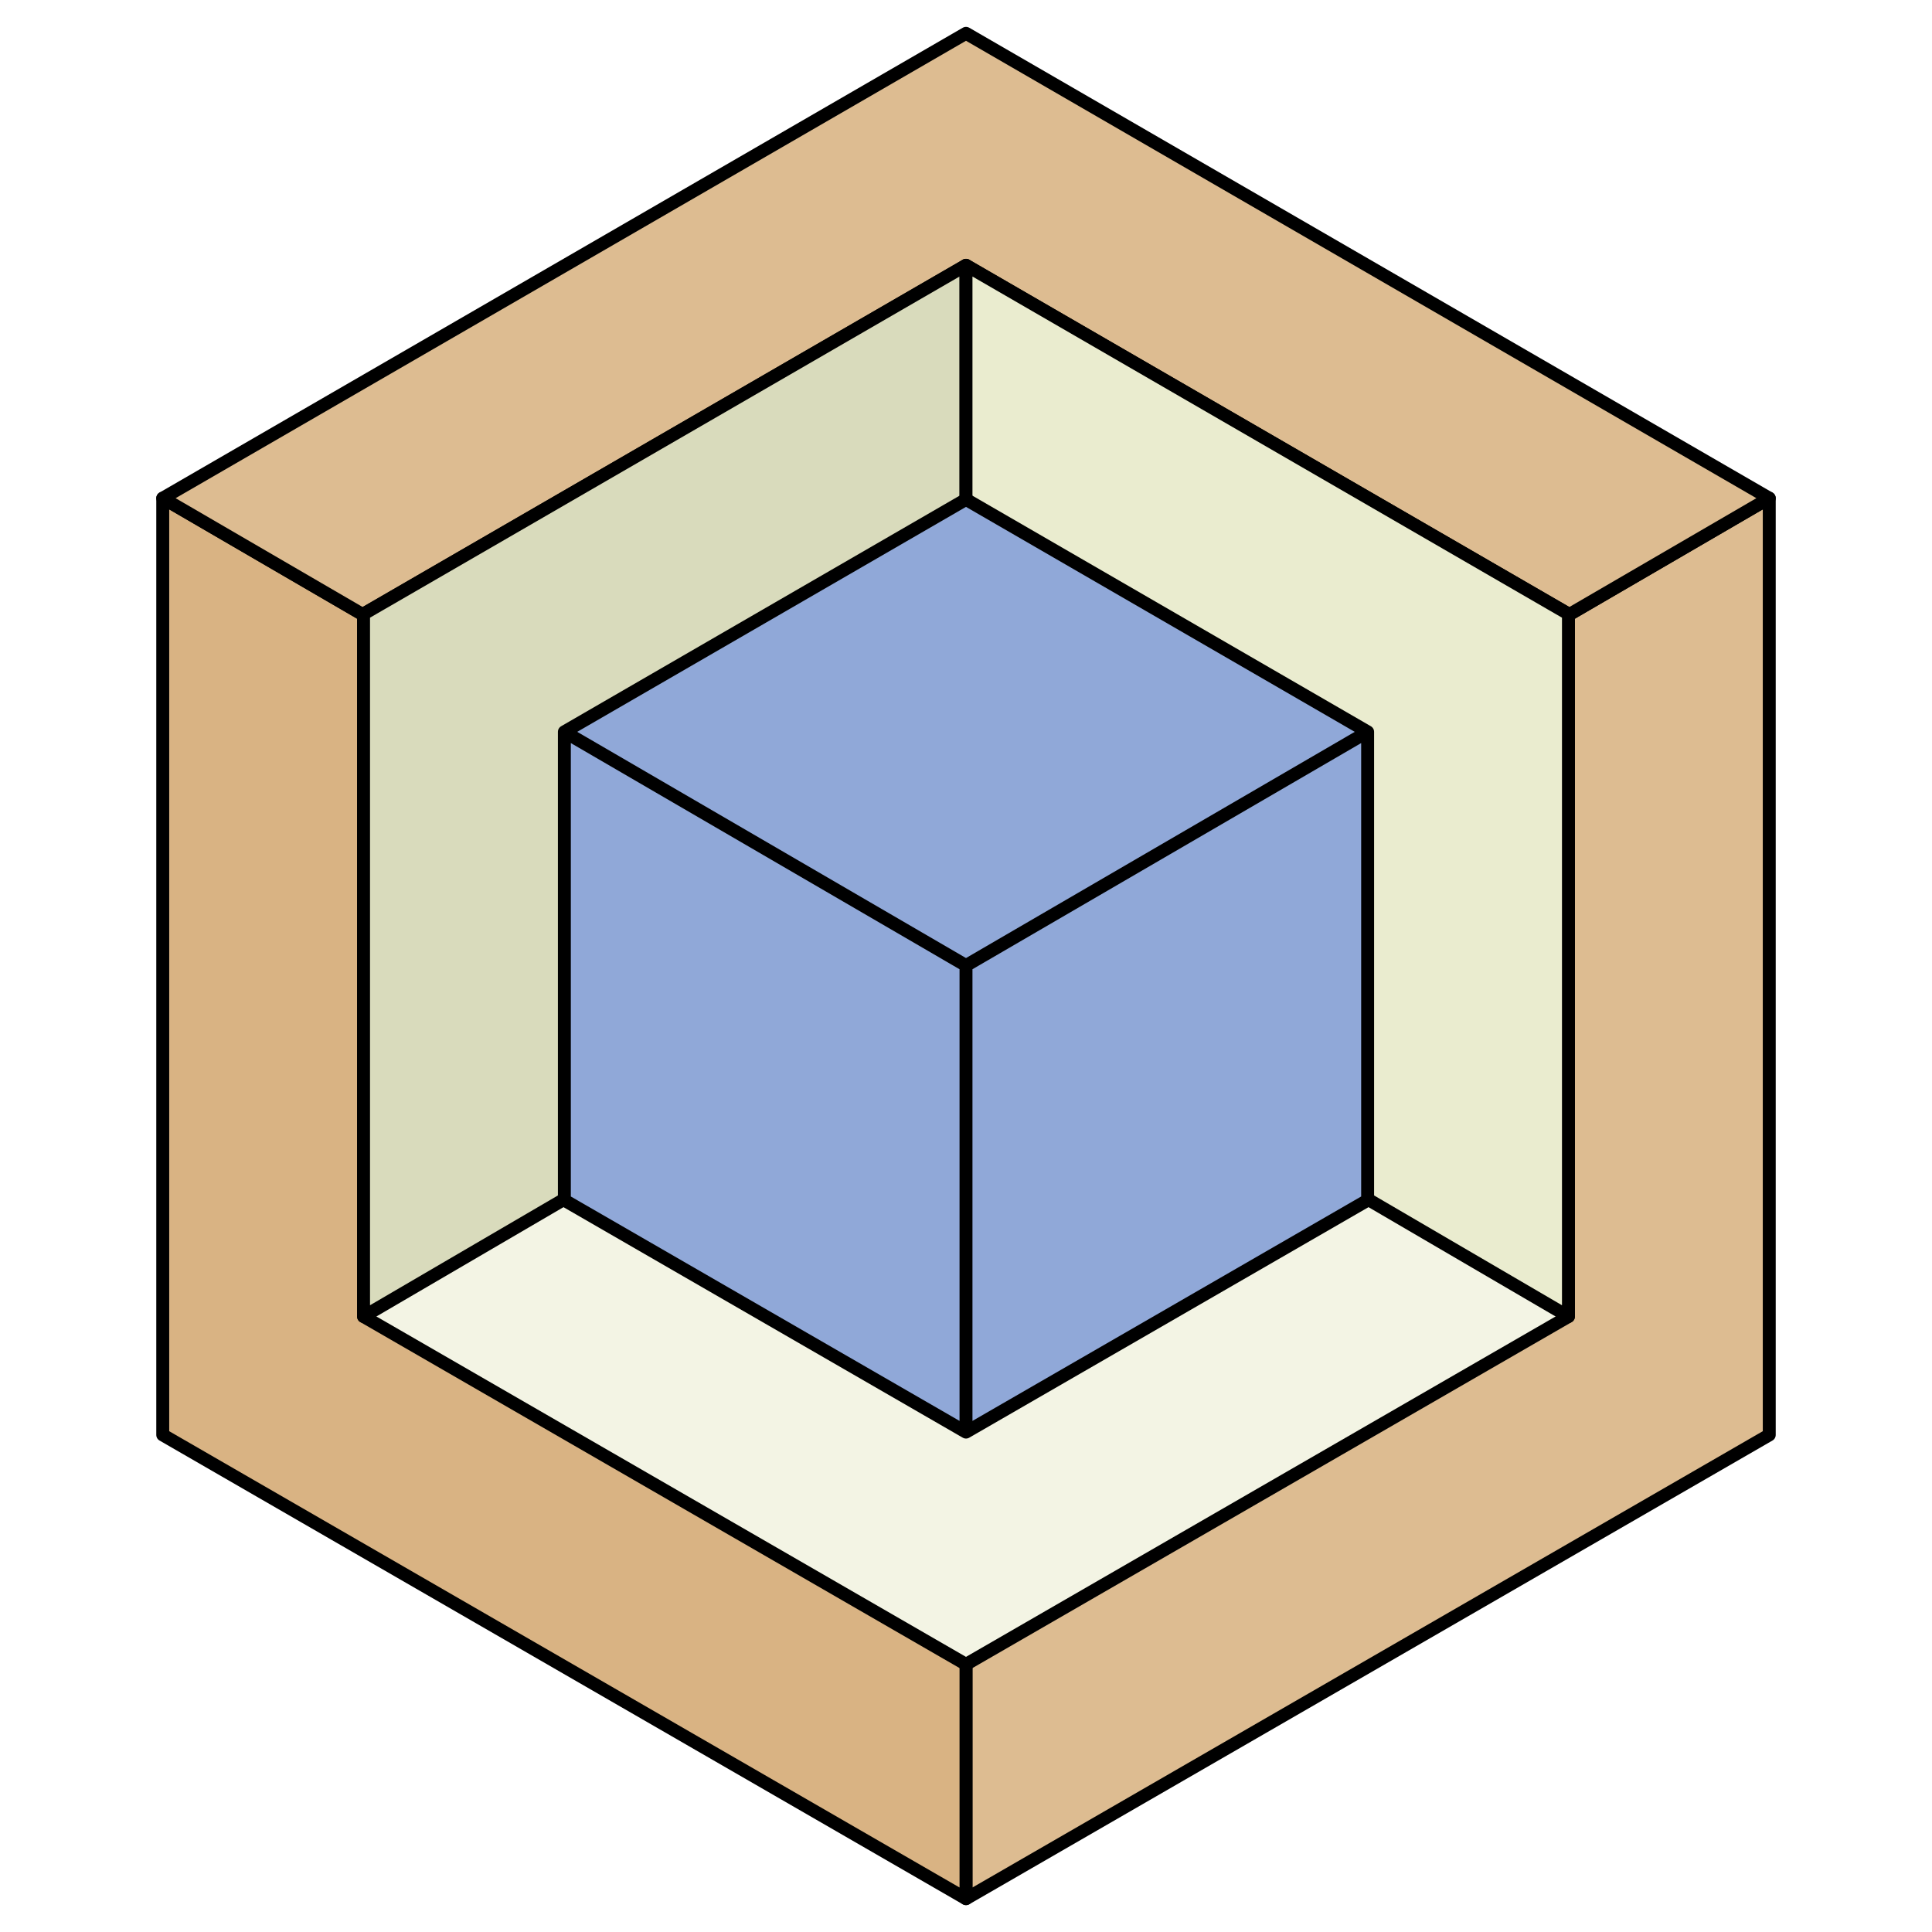
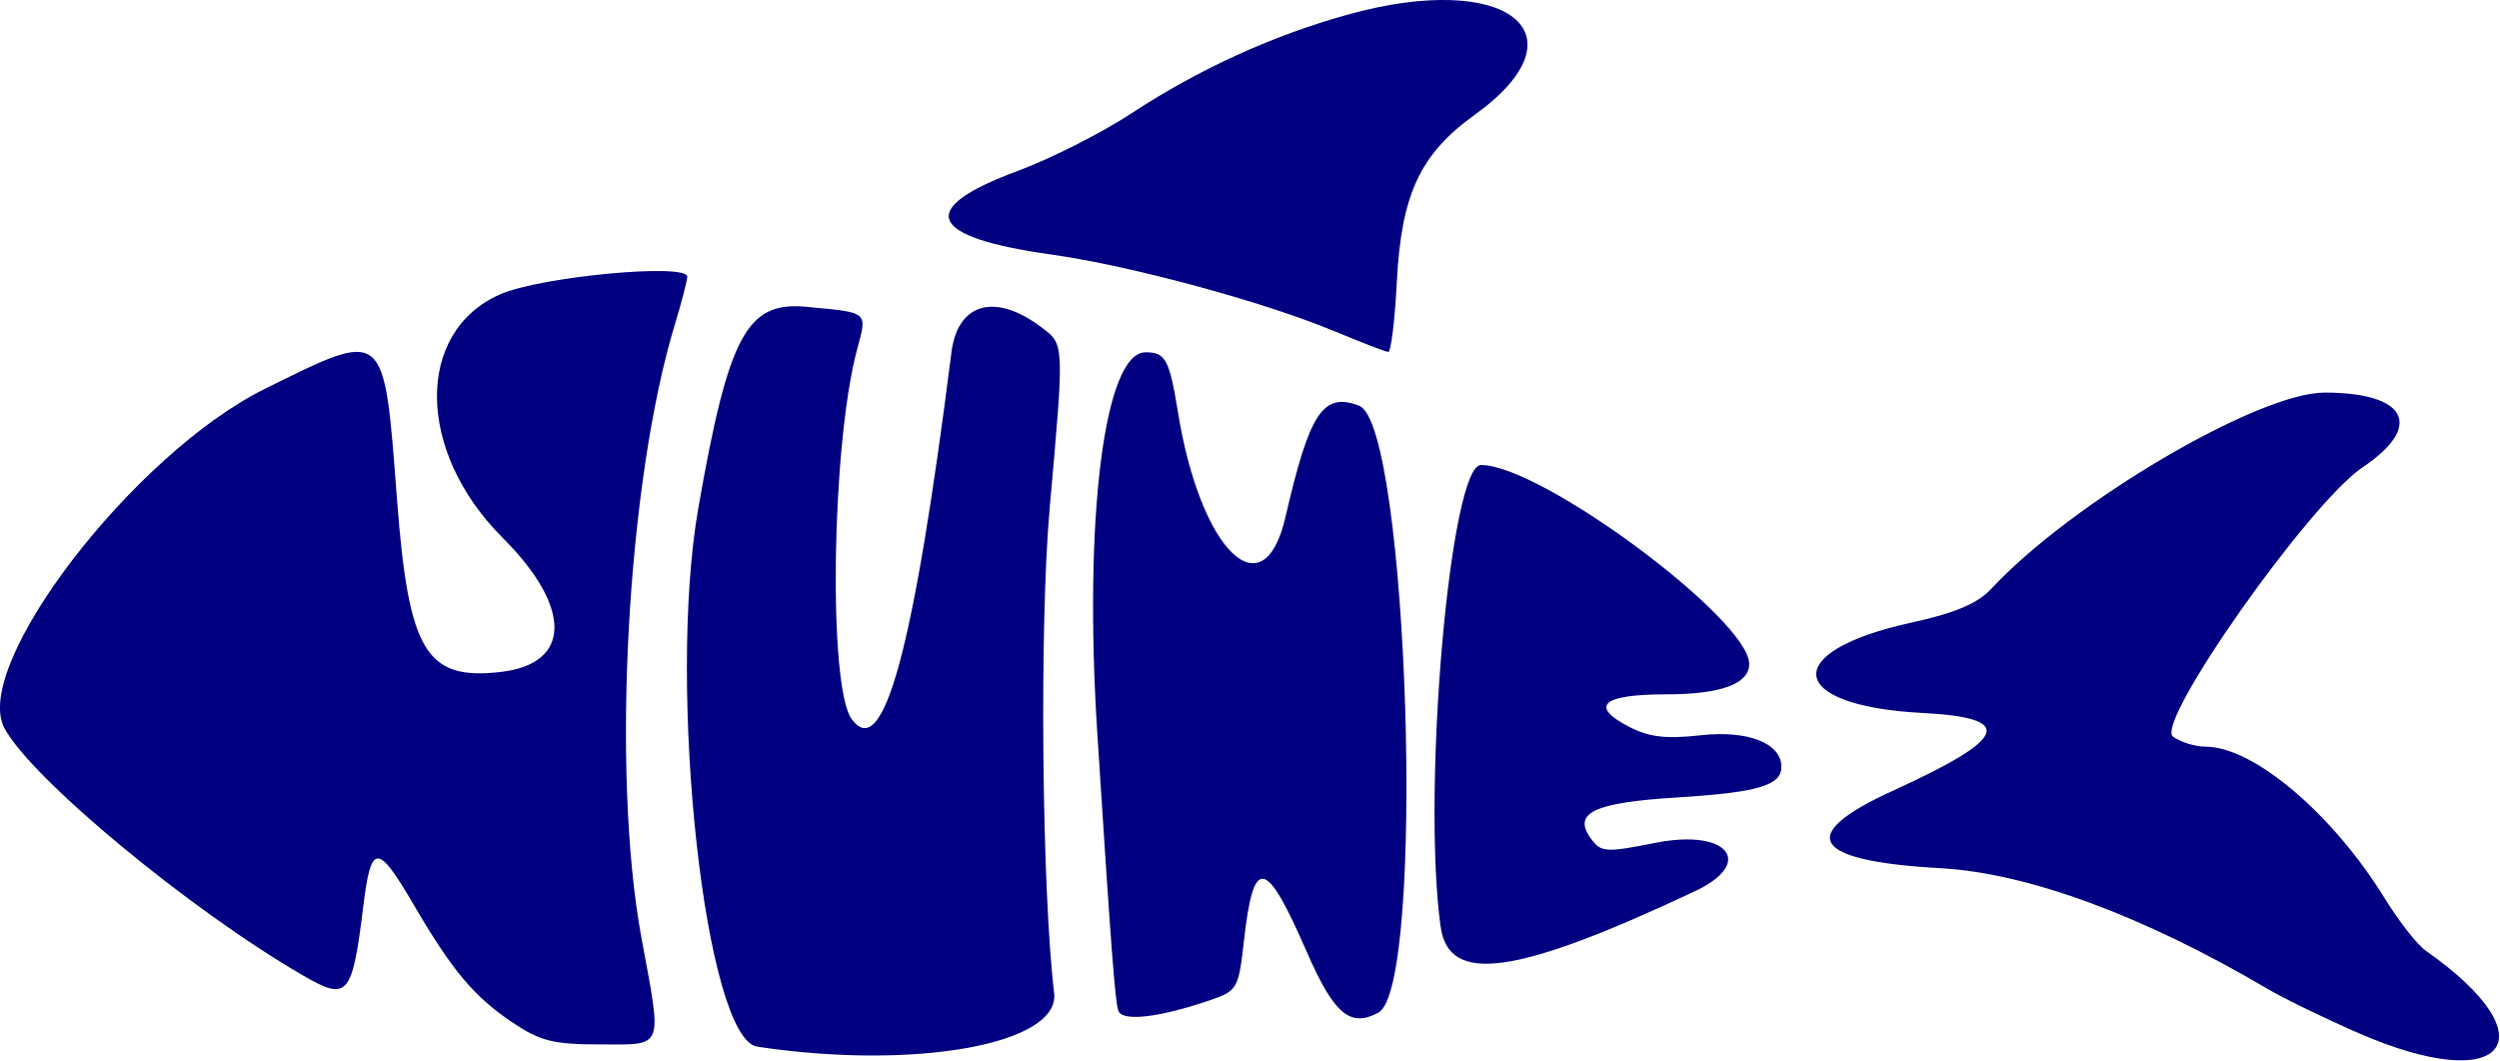
- <svg xmlns="http://www.w3.org/2000/svg" width="400" height="400">
-   <g stroke="#000" stroke-linecap="round" stroke-linejoin="round" stroke-width="2.676">
-     <path fill="#ddbc91" d="M200 199.906v193.196l166.305-96.016V103.139Z" />
-     <path fill="#d9b383" d="M200 199.906v193.196L33.695 297.086V103.139Z" />
-     <path fill="#ddbc91" d="M366.305 103.139 200 199.906 33.695 103.14 200 6.899z" />
-     <g fill="#f3f4e4">
-       <path d="M75.27 127.109v145.46L200 344.583l124.73-72.012V127.109L200 199.684Z" />
-       <path d="M324.73 127.11 200 199.684 75.27 127.109 200 54.93Z" />
-     </g>
-     <path fill="#d9dbbc" d="M200 54.929v144.756L75.27 272.569V127.11z" />
-     <path fill="#eaeccf" d="M200 54.929v144.756l124.73 72.884V127.11z" />
-     <path fill="#90a8d8" d="M200 199.901V296.5l83.153-48.008v-96.973zm0 0V296.5l-83.153-48.008v-96.973zm83.153-48.383L200 199.9l-83.153-48.383L200 103.398Z" />
+ <svg xmlns="http://www.w3.org/2000/svg" width="82.193mm" height="34.861mm" viewBox="0 0 82.193 34.861" version="1.1" id="svg1" xml:space="preserve">
+   <defs id="defs1" />
+   <g id="layer1" transform="translate(-63.24282,-174.6125)">
+     <path style="fill:#000080" d="m 140.826,208.582 c -1.123,-0.49 -2.468,-1.143 -2.99,-1.451 -4.08,-2.407 -7.895,-3.816 -10.768,-3.975 -4.255,-0.237 -4.777,-1.082 -1.57,-2.545 3.796,-1.733 4.049,-2.397 0.973,-2.559 -4.475,-0.235 -4.7,-2.019 -0.375,-2.967 1.455,-0.319 2.189,-0.629 2.646,-1.12 2.644,-2.839 8.775,-6.445 10.958,-6.445 2.711,0 3.272,1.101 1.253,2.454 -1.758,1.179 -6.852,8.408 -6.24,8.856 0.248,0.182 0.731,0.331 1.073,0.331 1.576,0 4.185,2.212 5.902,5.003 0.457,0.742 1.062,1.512 1.344,1.709 4.154,2.91 2.608,4.81 -2.205,2.709 z m -52.675,0.442 c -1.714,-0.258 -2.977,-11.78 -1.941,-17.704 0.992,-5.674 1.595,-6.803 3.537,-6.621 2.089,0.195 2.024,0.141 1.685,1.405 -0.842,3.14 -0.957,11.084 -0.177,12.151 1.04,1.423 2.038,-2.244 3.281,-12.059 0.206,-1.626 1.435,-1.97 2.954,-0.828 0.767,0.576 0.762,0.488 0.276,5.964 -0.339,3.817 -0.257,12.595 0.148,15.928 0.205,1.682 -4.575,2.545 -9.765,1.764 z m -8.062,-0.801 c -1.267,-0.856 -1.97,-1.695 -3.25,-3.883 -1.179,-2.014 -1.391,-2.009 -1.644,0.042 -0.369,2.991 -0.51,3.155 -1.982,2.303 -3.712,-2.147 -8.936,-6.471 -9.825,-8.133 -1.101,-2.057 4.252,-9.023 8.574,-11.159 3.986,-1.97 3.906,-2.037 4.338,3.633 0.381,5.005 0.95,5.956 3.398,5.68 2.349,-0.265 2.377,-2.114 0.067,-4.424 -2.834,-2.834 -2.873,-6.754 -0.079,-7.99 1.326,-0.586 6.167,-1.042 6.161,-0.58 -0.002,0.129 -0.184,0.83 -0.405,1.557 -1.578,5.185 -2.1,14.761 -1.102,20.175 0.685,3.711 0.764,3.506 -1.361,3.506 -1.539,0 -1.974,-0.11 -2.89,-0.728 z m 19.934,-0.384 c -0.108,-0.349 -0.231,-1.967 -0.687,-9.075 -0.458,-7.137 0.227,-12.568 1.585,-12.568 0.66,0 0.782,0.228 1.07,1.996 0.739,4.542 2.809,6.552 3.529,3.428 0.796,-3.454 1.239,-4.122 2.428,-3.666 1.617,0.62 2.201,19.111 0.63,19.951 -0.932,0.499 -1.463,0.047 -2.357,-2.002 -1.353,-3.104 -1.749,-3.171 -2.065,-0.353 -0.175,1.564 -0.218,1.639 -1.108,1.944 -1.69,0.579 -2.908,0.717 -3.024,0.343 z m 10.601,-2.762 c -0.619,-4.517 0.314,-15.177 1.329,-15.177 1.982,0 8.822,5.073 8.822,6.543 0,0.655 -0.937,0.997 -2.729,0.997 -2.108,0 -2.543,0.384 -1.213,1.072 0.645,0.334 1.216,0.401 2.332,0.275 1.56,-0.176 2.669,0.256 2.669,1.04 0,0.609 -0.787,0.84 -3.416,1.002 -2.758,0.17 -3.467,0.508 -2.847,1.356 0.332,0.454 0.481,0.463 2.123,0.137 2.378,-0.473 3.291,0.654 1.291,1.594 -5.898,2.772 -8.097,3.076 -8.359,1.159 z m -3.476,-19.568 c -2.316,-0.969 -6.717,-2.162 -9.319,-2.527 -4.089,-0.572 -4.474,-1.504 -1.132,-2.742 1.091,-0.404 2.78,-1.257 3.753,-1.896 2.219,-1.458 4.646,-2.565 7.136,-3.255 5.246,-1.454 7.871,0.633 4.155,3.302 -1.79,1.286 -2.41,2.618 -2.556,5.488 -0.065,1.273 -0.192,2.31 -0.283,2.304 -0.091,-0.006 -0.88,-0.31 -1.754,-0.676 z" id="path44486" />
  </g>
-   <g fill="#90a8d8" stroke="#000" stroke-linecap="round" stroke-linejoin="round" stroke-width="3">
-     <path d="M-546.667 443.959v216.54l186.4-107.618V335.499Zm0 0v216.54l-186.4-107.618V335.499Z" />
-     <path d="m-360.266 335.499-186.4 108.46-186.401-108.46 186.4-107.87z" />
-   </g>
-   <g fill="#90a8d8" stroke="#000" stroke-linecap="round" stroke-linejoin="round" stroke-width="3">
-     <path d="M-546.667 227.419v216.54l186.4-107.619V118.96Zm0 0v216.54l-186.4-107.619V118.96Z" />
-     <path d="m-360.266 118.959-186.4 108.46-186.401-108.46 186.4-107.87z" />
-   </g>
-   <path fill="#ddbc91" stroke="#000" stroke-linecap="round" stroke-linejoin="round" stroke-width="3" d="M-546.667 10.879v216.54l186.4-107.619V-97.58Z" />
-   <path fill="#d9b383" stroke="#000" stroke-linecap="round" stroke-linejoin="round" stroke-width="2.676" d="M-546.667 10.879v216.54l-186.4-107.619V-97.58Z" />
-   <path fill="#ddbc91" stroke="#000" stroke-linecap="round" stroke-linejoin="round" stroke-width="3" d="m-360.266-97.581-186.4 108.46-186.401-108.46 186.4-107.87z" />
-   <g fill="#f3f4e4" stroke="#000" stroke-linecap="round" stroke-linejoin="round" stroke-width="1.058">
-     <path stroke-width="3" d="M-686.466-70.715V92.321l139.798 80.714 139.801-80.714V-70.715l-139.8 81.346z" />
-     <path stroke-width="2.999" d="m-406.866-70.715-139.8 81.345-139.801-81.345 139.8-80.902Z" />
-   </g>
-   <path fill="#d9dbbc" stroke="#000" stroke-linecap="round" stroke-linejoin="round" stroke-width="3" d="M-546.667-151.617V10.63l-139.8 81.692V-70.715z" />
-   <path fill="#eaeccf" stroke="#000" stroke-linecap="round" stroke-linejoin="round" stroke-width="3" d="M-546.667-151.617V10.63l139.8 81.692V-70.715z" />
-   <g fill="#90a8d8" stroke="#000" stroke-linecap="round" stroke-linejoin="round" stroke-width="2.999">
-     <path d="M-546.667 10.873v108.27l93.2-53.81v-108.69zm0 0v108.27l-93.2-53.81v-108.69z" />
-     <path d="m-453.466-43.357-93.2 54.23-93.201-54.23 93.2-53.935Z" />
-   </g>
-   <path fill="none" d="M-787.948-253.366h482.56v946.733h-482.56z" />
</svg>
